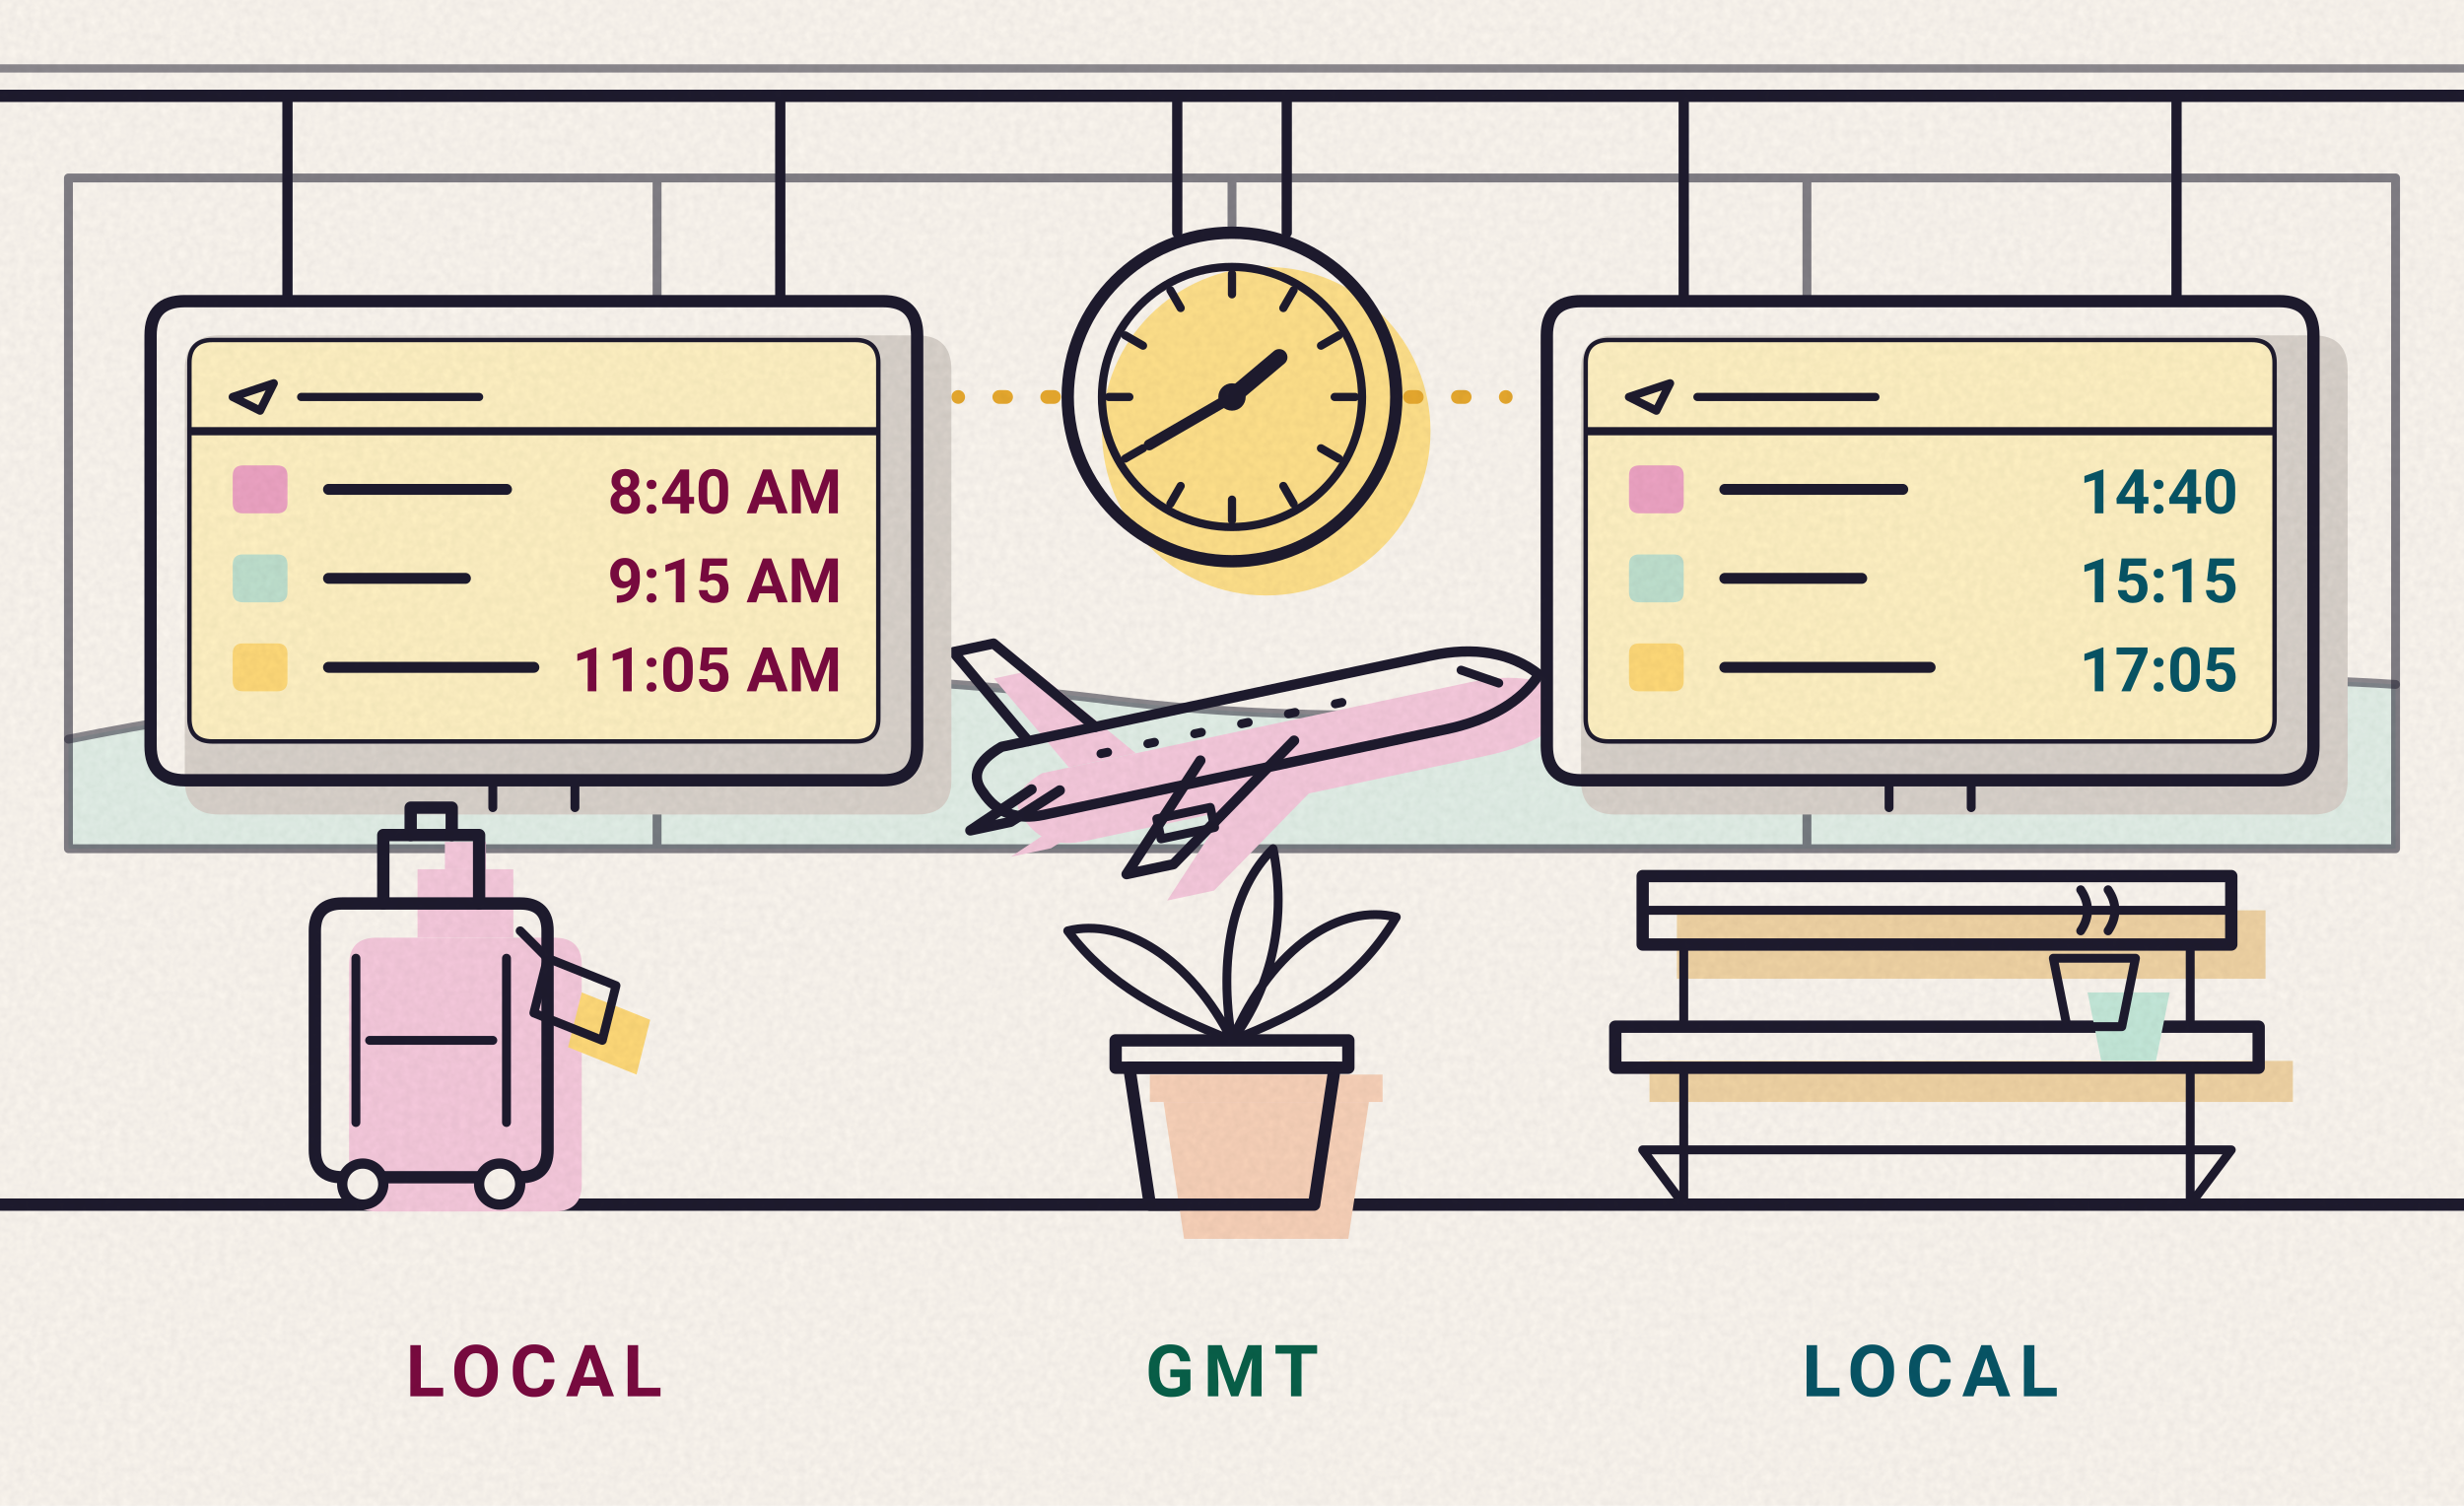
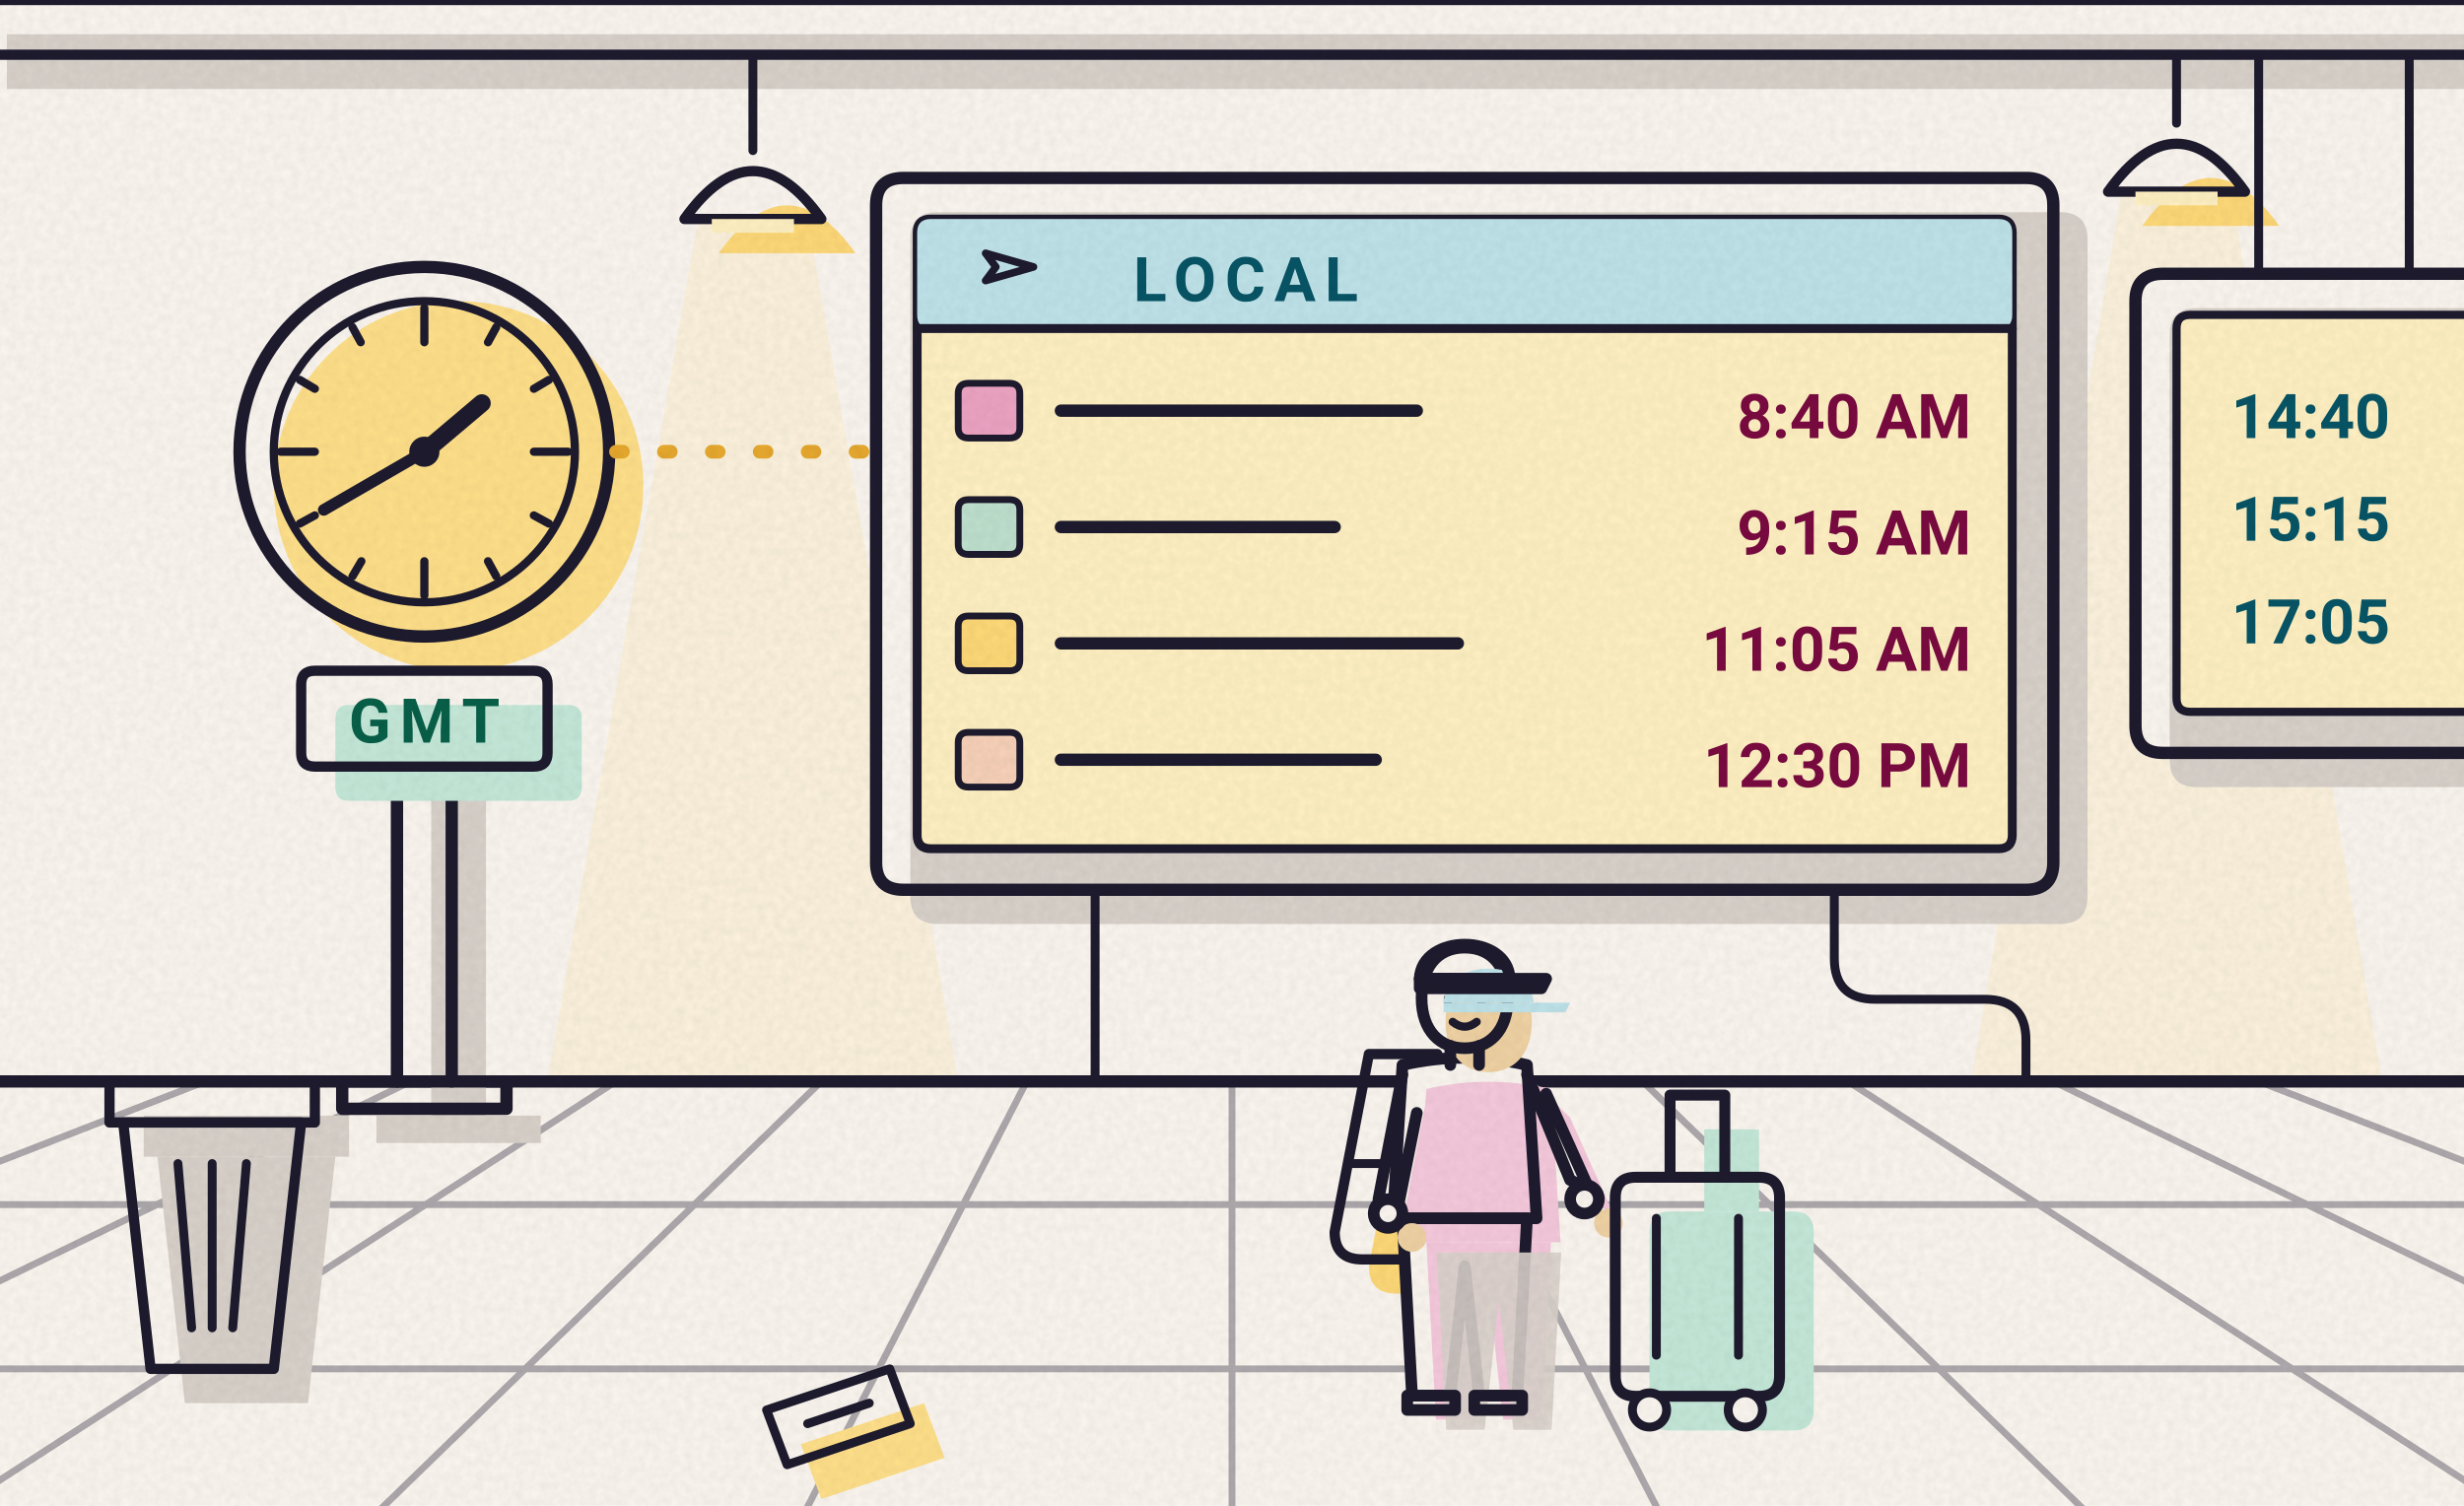
<svg xmlns="http://www.w3.org/2000/svg" xmlns:xlink="http://www.w3.org/1999/xlink" viewBox="0 0 360 220">
  <defs>
    <filter id="air-grain" x="0" y="0" width="100%" height="100%">
      <feTurbulence type="fractalNoise" baseFrequency=".85" numOctaves="2" stitchTiles="stitch" />
      <feColorMatrix values="0 0 0 0 0  0 0 0 0 0  0 0 0 0 0  0 0 0 .06 0" />
    </filter>
-     <g id="air-plane">
-       <path d="M-38 4 Q-40 0 -34 -2 H30 Q40 -2 45 4 Q40 9 30 9 H-30 Q-36 9 -38 4 Z" />
-       <path d="M-30 -2 L-38 -17 H-32 L-20 -2" />
-       <path d="M-6 6 L-20 20 H-13 L8 6" />
-       <path d="M-31 5 L-41 9 H-35 L-27 6" />
+     <g id="air-beam">
+       <path d="M-4 0 H364 V8 H-4 Z" />
+     </g>
+     <g id="air-lamp0">
+       <path d="M100 32 Q110 18 120 32 Z" />
+     </g>
+     <g id="air-lamp1">
+       <path d="M308 28 Q318 14 328 28 Z" />
+     </g>
+     <g id="air-post">
+       <path d="M58 158 V100 H66 V158" />
+       <path d="M50 158 H74 V162 H50 Z" />
    </g>
    <g id="air-clock">
-       <path d="M156 58 A24 24 0 1 0 204 58 A24 24 0 1 0 156 58 Z" />
-     </g>
-     <g id="air-scrA">
-       <path d="M27 44 H129 Q134 44 134 49 V109 Q134 114 129 114 H27 Q22 114 22 109 V49 Q22 44 27 44 Z" />
-     </g>
-     <g id="air-scrB">
-       <path d="M231 44 H333 Q338 44 338 49 V109 Q338 114 333 114 H231 Q226 114 226 109 V49 Q226 44 231 44 Z" />
-     </g>
-     <g id="air-plant">
-       <path d="M168 176 L165 156 H195 L192 176 Z" />
-       <path d="M163 152 H197 V156 H163 Z" />
-     </g>
-     <g id="air-case">
-       <path d="M50 132 H76 Q80 132 80 136 V168 Q80 172 76 172 H50 Q46 172 46 168 V136 Q46 132 50 132 Z" />
-       <path d="M56 132 V122 H70 V132" />
-       <path d="M60 122 V118 H66 V122" />
-     </g>
-     <g id="air-tag">
-       <path d="M80 140 L90 144 L88 152 L78 148 Z" />
-     </g>
-     <g id="air-bench">
-       <path d="M236 150 H330 V156 H236 Z" />
-       <path d="M240 128 H326 V138 H240 Z" />
-     </g>
-     <g id="air-cup">
-       <path d="M300 140 L302 150 H310 L312 140 Z" />
+       <path d="M35 66 A27 27 0 1 0 89 66 A27 27 0 1 0 35 66 Z" />
+     </g>
+     <g id="air-gmt">
+       <path d="M46 98 H78 Q80 98 80 100 V110 Q80 112 78 112 H46 Q44 112 44 110 V100 Q44 98 46 98 Z" />
+     </g>
+     <g id="air-board">
+       <path d="M132 26 H296 Q300 26 300 30 V126 Q300 130 296 130 H132 Q128 130 128 126 V30 Q128 26 132 26 Z" />
+     </g>
+     <g id="air-scr2">
+       <path d="M316 40 H368 Q372 40 372 44 V106 Q372 110 368 110 H316 Q312 110 312 106 V44 Q312 40 316 40 Z" />
+     </g>
+     <g id="air-pack">
+       <path d="M200 154 L195 180 Q195 184 199 184 H208 L210 154 Z" />
+     </g>
+     <g id="air-travb">
+       <path d="M-13 -40 L-11 -3 H-3 L0 -30 L3 -3 H11 L13 -40 Z" />
+       <path d="M-13 -72 Q0 -75 13 -72 L15 -40 H-15 Z" />
+       <path d="M-13 -70 L-18 -44 L-14 -42 L-10 -62" />
+       <path d="M13 -70 L22 -48 L26 -46 L17 -66" />
+     </g>
+     <g id="air-travh">
+       <path d="M0 -96.5 C6 -96.5 9 -92 9 -86 C9 -79 5 -75.5 0 -75.5 C-5 -75.5 -9 -79 -9 -86 C-9 -92 -6 -96.5 0 -96.5 Z" />
+       <path d="M-3 -76 V-72 M3 -76 V-72" />
+     </g>
+     <g id="air-travhair">
+       <path d="M-9.4 -90 C-9 -99.5 9 -99.5 9.4 -90 Z" />
+       <path d="M-9.4 -90 H17 L16 -88 H-9.4 Z" />
+     </g>
+     <g id="air-travhands">
+       <path d="M-19 -41 a3 3 0 1 0 6 0 a3 3 0 1 0 -6 0" />
+       <path d="M22 -44 a3 3 0 1 0 6 0 a3 3 0 1 0 -6 0" />
+     </g>
+     <g id="air-travshoes">
+       <path d="M-12 0 V-3 H-2 V0 Z" />
+       <path d="M2 0 V-3 H12 V0 Z" />
+     </g>
+     <g id="air-suit">
+       <path d="M239 172 H257 Q260 172 260 175 V201 Q260 204 257 204 H239 Q236 204 236 201 V175 Q236 172 239 172 Z" />
+       <path d="M244 172 V160 H252 V172" />
+     </g>
+     <g id="air-bin">
+       <path d="M22 200 L18 164 H44 L40 200 Z" />
+       <path d="M16 158 H46 V164 H16 Z" />
+     </g>
+     <g id="air-ticket">
+       <path d="M112 206 L130 200 L133 208 L115 214 Z" />
    </g>
  </defs>
  <rect width="360" height="220" fill="#FBF6EF" />
-   <path d="M0 14 H360" fill="none" stroke="#1E1B2E" stroke-width="1.8" stroke-linejoin="round" stroke-linecap="round" />
-   <path d="M0 10 H360" fill="none" stroke="#1E1B2E" stroke-width="1.2" stroke-linejoin="round" stroke-linecap="round" opacity=".5" />
-   <path d="M10 108 C60 98 110 96 160 102 C220 110 290 96 350 100 V124 H10 Z" fill="#E2EFE7" />
-   <path d="M10 108 C60 98 110 96 160 102 C220 110 290 96 350 100" fill="none" stroke="#1E1B2E" stroke-width="1.3" stroke-linejoin="round" stroke-linecap="round" opacity=".5" />
-   <path d="M10 26 H350 V124 H10 Z M96 26 V124 M180 26 V36 M264 26 V124" fill="none" stroke="#1E1B2E" stroke-width="1.3" stroke-linejoin="round" stroke-linecap="round" opacity=".55" />
-   <g transform="translate(180 104) rotate(-12)">
-     <g transform="translate(5 5)" fill="#F6C9DC">
-       <use xlink:href="#air-plane" />
-     </g>
-     <g fill="none" stroke="#1E1B2E" stroke-width="1.5" stroke-linejoin="round" stroke-linecap="round">
-       <use xlink:href="#air-plane" />
-     </g>
-     <path d="M-20 2 h1 M-13 2 h1 M-6 2 h1 M1 2 h1 M8 2 h1 M15 2 h1 M34 1 L39 4 M-14 13 h8 v3 h-8 z" fill="none" stroke="#1E1B2E" stroke-width="1.3" stroke-linejoin="round" stroke-linecap="round" />
-   </g>
-   <path d="M120 118 H134 M114 112 H126" fill="none" stroke="#1E1B2E" stroke-width="1.4" stroke-linejoin="round" stroke-linecap="round" opacity=".5" />
-   <path d="M172 14 V34 M188 14 V34" fill="none" stroke="#1E1B2E" stroke-width="1.5" stroke-linejoin="round" stroke-linecap="round" />
-   <g>
-     <g fill="#FBF6EF">
-       <use xlink:href="#air-clock" />
-     </g>
-     <g transform="translate(5 5)" fill="#FFE08A">
-       <use xlink:href="#air-clock" />
-     </g>
-     <g fill="none" stroke="#1E1B2E" stroke-width="1.8" stroke-linejoin="round" stroke-linecap="round">
-       <use xlink:href="#air-clock" />
-     </g>
-     <circle cx="180" cy="58" r="19" fill="none" stroke="#1E1B2E" stroke-width="1.2" />
-   </g>
-   <path d=" M180.0 43.0 L180.0 40.0 M187.5 45.0 L189.0 42.4 M193.0 50.5 L195.6 49.0 M195.0 58.0 L198.0 58.0 M193.0 65.5 L195.6 67.0 M187.5 71.0 L189.0 73.6 M180.0 73.0 L180.0 76.0 M172.5 71.0 L171.0 73.6 M167.0 65.5 L164.4 67.0 M165.0 58.0 L162.0 58.0 M167.0 50.5 L164.4 49.0 M172.5 45.0 L171.0 42.4" fill="none" stroke="#1E1B2E" stroke-width="1.2" stroke-linejoin="round" stroke-linecap="round" />
-   <path d="M180 58 L186.9 52.2" fill="none" stroke="#1E1B2E" stroke-width="2.4" stroke-linejoin="round" stroke-linecap="round" />
-   <path d="M180 58 L167.9 65.0" fill="none" stroke="#1E1B2E" stroke-width="1.6" stroke-linejoin="round" stroke-linecap="round" />
-   <circle cx="180" cy="58" r="2" fill="#1E1B2E" />
-   <path d="M154 58 H140" fill="none" stroke="#E7A92E" stroke-width="2" stroke-dasharray="1 6" stroke-linecap="round" />
-   <path d="M206 58 H220" fill="none" stroke="#E7A92E" stroke-width="2" stroke-dasharray="1 6" stroke-linecap="round" />
-   <path d="M42 14 V44 M114 14 V44" fill="none" stroke="#1E1B2E" stroke-width="1.5" stroke-linejoin="round" stroke-linecap="round" />
-   <g>
-     <g fill="#FBF6EF">
-       <use xlink:href="#air-scrA" />
-     </g>
-     <g transform="translate(5 5)" fill="#D9D2CB">
-       <use xlink:href="#air-scrA" />
-     </g>
-     <g fill="none" stroke="#1E1B2E" stroke-width="1.8" stroke-linejoin="round" stroke-linecap="round">
-       <use xlink:href="#air-scrA" />
-     </g>
-     <path d="M31 50 H125 Q128 50 128 53 V105 Q128 108 125 108 H31 Q28 108 28 105 V53 Q28 50 31 50 Z M72 114 v4 M84 114 v4" fill="none" stroke="#1E1B2E" stroke-width="1.3" stroke-linejoin="round" stroke-linecap="round" />
-   </g>
-   <path d="M31 50 H125 Q128 50 128 53 V105 Q128 108 125 108 H31 Q28 108 28 105 V53 Q28 50 31 50 Z" fill="#FFF1C2" />
-   <path d="M34 58 l6 -2 l-2 4 Z M44 58 H70 M28 63 H128" fill="none" stroke="#1E1B2E" stroke-width="1.2" stroke-linejoin="round" stroke-linecap="round" />
-   <path d="M35.5 68 H40.5 Q42 68 42 69.5 V73.5 Q42 75 40.5 75 H35.5 Q34 75 34 73.5 V69.5 Q34 68 35.5 68 Z" fill="#EDA3C3" />
-   <path d="M48 71.5 H74" fill="none" stroke="#1E1B2E" stroke-width="1.6" stroke-linejoin="round" stroke-linecap="round" />
-   <text x="123" y="75" font-family="system-ui,-apple-system,Segoe UI,Roboto,sans-serif" font-size="9" font-weight="700" text-anchor="end" fill="#7A0A40">8:40 AM</text>
-   <path d="M35.5 81 H40.5 Q42 81 42 82.5 V86.5 Q42 88 40.5 88 H35.5 Q34 88 34 86.5 V82.5 Q34 81 35.5 81 Z" fill="#BFE0CE" />
-   <path d="M48 84.5 H68" fill="none" stroke="#1E1B2E" stroke-width="1.6" stroke-linejoin="round" stroke-linecap="round" />
-   <text x="123" y="88" font-family="system-ui,-apple-system,Segoe UI,Roboto,sans-serif" font-size="9" font-weight="700" text-anchor="end" fill="#7A0A40">9:15 AM</text>
-   <path d="M35.5 94 H40.5 Q42 94 42 95.5 V99.5 Q42 101 40.5 101 H35.5 Q34 101 34 99.5 V95.5 Q34 94 35.5 94 Z" fill="#FFD978" />
-   <path d="M48 97.5 H78" fill="none" stroke="#1E1B2E" stroke-width="1.6" stroke-linejoin="round" stroke-linecap="round" />
-   <text x="123" y="101" font-family="system-ui,-apple-system,Segoe UI,Roboto,sans-serif" font-size="9" font-weight="700" text-anchor="end" fill="#7A0A40">11:05 AM</text>
-   <path d="M246 14 V44 M318 14 V44" fill="none" stroke="#1E1B2E" stroke-width="1.5" stroke-linejoin="round" stroke-linecap="round" />
-   <g>
-     <g fill="#FBF6EF">
-       <use xlink:href="#air-scrB" />
-     </g>
-     <g transform="translate(5 5)" fill="#D9D2CB">
-       <use xlink:href="#air-scrB" />
-     </g>
-     <g fill="none" stroke="#1E1B2E" stroke-width="1.8" stroke-linejoin="round" stroke-linecap="round">
-       <use xlink:href="#air-scrB" />
-     </g>
-     <path d="M235 50 H329 Q332 50 332 53 V105 Q332 108 329 108 H235 Q232 108 232 105 V53 Q232 50 235 50 Z M276 114 v4 M288 114 v4" fill="none" stroke="#1E1B2E" stroke-width="1.3" stroke-linejoin="round" stroke-linecap="round" />
-   </g>
-   <path d="M235 50 H329 Q332 50 332 53 V105 Q332 108 329 108 H235 Q232 108 232 105 V53 Q232 50 235 50 Z" fill="#FFF1C2" />
-   <path d="M238 58 l6 -2 l-2 4 Z M248 58 H274 M232 63 H332" fill="none" stroke="#1E1B2E" stroke-width="1.2" stroke-linejoin="round" stroke-linecap="round" />
-   <path d="M239.5 68 H244.5 Q246 68 246 69.5 V73.5 Q246 75 244.5 75 H239.5 Q238 75 238 73.5 V69.5 Q238 68 239.5 68 Z" fill="#EDA3C3" />
-   <path d="M252 71.5 H278" fill="none" stroke="#1E1B2E" stroke-width="1.6" stroke-linejoin="round" stroke-linecap="round" />
-   <text x="327" y="75" font-family="system-ui,-apple-system,Segoe UI,Roboto,sans-serif" font-size="9" font-weight="700" text-anchor="end" fill="#075566">14:40</text>
-   <path d="M239.5 81 H244.5 Q246 81 246 82.5 V86.5 Q246 88 244.5 88 H239.5 Q238 88 238 86.5 V82.5 Q238 81 239.5 81 Z" fill="#BFE0CE" />
-   <path d="M252 84.5 H272" fill="none" stroke="#1E1B2E" stroke-width="1.6" stroke-linejoin="round" stroke-linecap="round" />
-   <text x="327" y="88" font-family="system-ui,-apple-system,Segoe UI,Roboto,sans-serif" font-size="9" font-weight="700" text-anchor="end" fill="#075566">15:15</text>
-   <path d="M239.5 94 H244.5 Q246 94 246 95.5 V99.5 Q246 101 244.5 101 H239.5 Q238 101 238 99.5 V95.5 Q238 94 239.5 94 Z" fill="#FFD978" />
-   <path d="M252 97.5 H282" fill="none" stroke="#1E1B2E" stroke-width="1.6" stroke-linejoin="round" stroke-linecap="round" />
-   <text x="327" y="101" font-family="system-ui,-apple-system,Segoe UI,Roboto,sans-serif" font-size="9" font-weight="700" text-anchor="end" fill="#075566">17:05</text>
-   <path d="M0 176 H360" stroke="#1E1B2E" stroke-width="1.8" />
-   <g>
-     <g transform="translate(5 5)" fill="#F8D1B8">
-       <use xlink:href="#air-plant" />
-     </g>
-     <g fill="none" stroke="#1E1B2E" stroke-width="1.8" stroke-linejoin="round" stroke-linecap="round">
-       <use xlink:href="#air-plant" />
-     </g>
-     <path d="M180 152 C174 140 164 134 156 136 C162 144 170 148 180 152 M180 152 C186 138 196 132 204 134 C198 144 190 148 180 152 M180 152 C178 140 180 130 186 124 C188 134 186 144 180 152" fill="none" stroke="#1E1B2E" stroke-width="1.3" stroke-linejoin="round" stroke-linecap="round" />
-   </g>
-   <g>
-     <g transform="translate(5 5)" fill="#F6C9DC">
-       <use xlink:href="#air-case" />
-     </g>
-     <g fill="none" stroke="#1E1B2E" stroke-width="1.8" stroke-linejoin="round" stroke-linecap="round">
-       <use xlink:href="#air-case" />
-     </g>
-     <path d="M52 140 V164 M74 140 V164 M54 152 H72" fill="none" stroke="#1E1B2E" stroke-width="1.3" stroke-linejoin="round" stroke-linecap="round" />
-   </g>
-   <circle cx="53" cy="173" r="3" fill="#FBF6EF" stroke="#1E1B2E" stroke-width="1.5" />
-   <circle cx="73" cy="173" r="3" fill="#FBF6EF" stroke="#1E1B2E" stroke-width="1.5" />
-   <g>
-     <g transform="translate(5 5)" fill="#FFD978">
-       <use xlink:href="#air-tag" />
-     </g>
-     <g fill="none" stroke="#1E1B2E" stroke-width="1.3" stroke-linejoin="round" stroke-linecap="round">
-       <use xlink:href="#air-tag" />
-     </g>
-     <path d="M80 140 L76 136" fill="none" stroke="#1E1B2E" stroke-width="1.3" stroke-linejoin="round" stroke-linecap="round" />
-   </g>
-   <g>
-     <g transform="translate(5 5)" fill="#F0D3A4">
-       <use xlink:href="#air-bench" />
-     </g>
-     <g fill="none" stroke="#1E1B2E" stroke-width="1.8" stroke-linejoin="round" stroke-linecap="round">
-       <use xlink:href="#air-bench" />
-     </g>
-     <path d="M246 156 V176 M320 156 V176 M246 138 V150 M320 138 V150 M240 133 H326 M240 168 H326 M240 168 L246 176 M326 168 L320 176" fill="none" stroke="#1E1B2E" stroke-width="1.3" stroke-linejoin="round" stroke-linecap="round" />
-   </g>
-   <g>
-     <g transform="translate(5 5)" fill="#C4E8D9">
-       <use xlink:href="#air-cup" />
-     </g>
-     <g fill="none" stroke="#1E1B2E" stroke-width="1.3" stroke-linejoin="round" stroke-linecap="round">
-       <use xlink:href="#air-cup" />
-     </g>
-     <path d="M304 136 q2 -3 0 -6 M308 136 q2 -3 0 -6" fill="none" stroke="#1E1B2E" stroke-width="1.3" stroke-linejoin="round" stroke-linecap="round" />
-   </g>
-   <g font-family="system-ui,-apple-system,Segoe UI,Roboto,sans-serif" font-size="10.5" font-weight="700" letter-spacing="1.3" text-anchor="middle">
-     <text x="78" y="204" fill="#7A0A40">LOCAL</text>
-     <text x="180" y="204" fill="#086049">GMT</text>
-     <text x="282" y="204" fill="#075566">LOCAL</text>
+   <g stroke-linejoin="round" stroke-linecap="round">
+     <g>
+       <g transform="translate(5 5)" fill="#D9D2CB">
+         <use xlink:href="#air-beam" />
+       </g>
+       <g fill="none" stroke="#1E1B2E" stroke-width="1.5">
+         <use xlink:href="#air-beam" />
+       </g>
+     </g>
+     <path d="M102 32 L80 158 H140 L118 32 Z" fill="#FFE08A" opacity=".18" />
+     <path d="M110 8 V22" fill="none" stroke="#1E1B2E" stroke-width="1.3" />
+     <g>
+       <g transform="translate(5 5)" fill="#FFD978">
+         <use xlink:href="#air-lamp0" />
+       </g>
+       <g fill="none" stroke="#1E1B2E" stroke-width="1.5">
+         <use xlink:href="#air-lamp0" />
+       </g>
+     </g>
+     <path d="M104 32 h12 v2 h-12 z" fill="#FFF1C2" />
+     <path d="M310 28 L288 158 H348 L326 28 Z" fill="#FFE08A" opacity=".18" />
+     <path d="M318 8 V18" fill="none" stroke="#1E1B2E" stroke-width="1.3" />
+     <g>
+       <g transform="translate(5 5)" fill="#FFD978">
+         <use xlink:href="#air-lamp1" />
+       </g>
+       <g fill="none" stroke="#1E1B2E" stroke-width="1.5">
+         <use xlink:href="#air-lamp1" />
+       </g>
+     </g>
+     <path d="M312 28 h12 v2 h-12 z" fill="#FFF1C2" />
+     <path d="M-4 158 H364" fill="none" stroke="#1E1B2E" stroke-width="1.8" />
+     <path d=" M0 158 L-204 224 M30 158 L-140 224 M60 158 L-76 224 M90 158 L-12 224 M120 158 L52 224 M150 158 L116 224 M180 158 L180 224 M210 158 L244 224 M240 158 L308 224 M270 158 L372 224 M300 158 L436 224 M330 158 L500 224 M360 158 L564 224 M-4 176 H364 M-4 200 H364" fill="none" stroke="#1E1B2E" stroke-width="1" opacity=".35" />
+     <g>
+       <g transform="translate(5 5)" fill="#D9D2CB">
+         <use xlink:href="#air-post" />
+       </g>
+       <g fill="none" stroke="#1E1B2E" stroke-width="1.8">
+         <use xlink:href="#air-post" />
+       </g>
+     </g>
+     <g>
+       <g fill="#FBF6EF">
+         <use xlink:href="#air-clock" />
+       </g>
+       <g transform="translate(5 5)" fill="#FFE08A">
+         <use xlink:href="#air-clock" />
+       </g>
+       <g fill="none" stroke="#1E1B2E" stroke-width="1.8">
+         <use xlink:href="#air-clock" />
+       </g>
+       <circle cx="62" cy="66" r="22" fill="none" stroke="#1E1B2E" stroke-width="1.2" />
+     </g>
+     <path d=" M62.0 50.0 L62.0 45.0 M71.3 50.0 L72.5 47.8 M78.0 56.8 L80.2 55.5 M78.0 66.0 L83.0 66.0 M78.0 75.3 L80.2 76.5 M71.3 82.0 L72.5 84.2 M62.0 82.0 L62.0 87.0 M52.8 82.0 L51.5 84.2 M46.0 75.3 L43.8 76.5 M46.0 66.0 L41.0 66.0 M46.0 56.8 L43.8 55.5 M52.7 50.0 L51.5 47.8" fill="none" stroke="#1E1B2E" stroke-width="1.2" />
+     <path d="M62 66 L70.4 58.9" fill="none" stroke="#1E1B2E" stroke-width="2.6" />
+     <path d="M62 66 L47.3 74.5" fill="none" stroke="#1E1B2E" stroke-width="1.7" />
+     <circle cx="62" cy="66" r="2.2" fill="#1E1B2E" />
+     <g>
+       <g fill="#FBF6EF">
+         <use xlink:href="#air-gmt" />
+       </g>
+       <g transform="translate(5 5)" fill="#C4E8D9">
+         <use xlink:href="#air-gmt" />
+       </g>
+       <g fill="none" stroke="#1E1B2E" stroke-width="1.5">
+         <use xlink:href="#air-gmt" />
+       </g>
+     </g>
+     <text x="62" y="108.5" font-family="system-ui,-apple-system,Segoe UI,Roboto,sans-serif" font-size="9" font-weight="700" letter-spacing="1.3" text-anchor="middle" fill="#086049">GMT</text>
+     <path d="M90 66 H126" fill="none" stroke="#E7A92E" stroke-width="2" stroke-dasharray="1 6" stroke-linecap="round" />
+     <g>
+       <g fill="#FBF6EF">
+         <use xlink:href="#air-board" />
+       </g>
+       <g transform="translate(5 5)" fill="#D9D2CB">
+         <use xlink:href="#air-board" />
+       </g>
+       <g fill="none" stroke="#1E1B2E" stroke-width="1.8">
+         <use xlink:href="#air-board" />
+       </g>
+       <path d="M160 130 V158 M268 130 V140 Q268 146 274 146 H290 Q296 146 296 152 V158" fill="none" stroke="#1E1B2E" stroke-width="1.3" />
+     </g>
+     <path d="M136 32 H292 Q294 32 294 34 V122 Q294 124 292 124 H136 Q134 124 134 122 V34 Q134 32 136 32 Z" fill="#FFF1C2" />
+     <path d="M136 32 H292 Q294 32 294 34 V122 Q294 124 292 124 H136 Q134 124 134 122 V34 Q134 32 136 32 Z" fill="none" stroke="#1E1B2E" stroke-width="1.3" />
+     <path d="M136 32 H292 Q294 32 294 34 V46 Q294 48 292 48 H136 Q134 48 134 46 V34 Q134 32 136 32 Z" fill="#BFE3EA" />
+     <path d="M134 48 H294" fill="none" stroke="#1E1B2E" stroke-width="1.3" />
+     <text x="182" y="44" font-family="system-ui,-apple-system,Segoe UI,Roboto,sans-serif" font-size="9" font-weight="700" letter-spacing="1.3" text-anchor="middle" fill="#075566">LOCAL</text>
+     <path d="M144 37 l7 2 l-7 2 l1.5 -2 Z" fill="none" stroke="#1E1B2E" stroke-width="1.1" />
+     <path d="M141.5 56 H147.5 Q149 56 149 57.5 V62.5 Q149 64 147.5 64 H141.5 Q140 64 140 62.5 V57.5 Q140 56 141.5 56 Z" fill="#EDA3C3" />
+     <path d="M141.5 56 H147.5 Q149 56 149 57.5 V62.5 Q149 64 147.5 64 H141.5 Q140 64 140 62.5 V57.5 Q140 56 141.5 56 Z" fill="none" stroke="#1E1B2E" stroke-width="1" />
+     <path d="M155 60 H207" fill="none" stroke="#1E1B2E" stroke-width="1.8" />
+     <text x="288" y="64" font-family="system-ui,-apple-system,Segoe UI,Roboto,sans-serif" font-size="9" font-weight="700" text-anchor="end" fill="#7A0A40">8:40 AM</text>
+     <path d="M141.5 73 H147.5 Q149 73 149 74.5 V79.5 Q149 81 147.5 81 H141.5 Q140 81 140 79.5 V74.5 Q140 73 141.5 73 Z" fill="#BFE0CE" />
+     <path d="M141.5 73 H147.5 Q149 73 149 74.5 V79.5 Q149 81 147.5 81 H141.5 Q140 81 140 79.5 V74.5 Q140 73 141.5 73 Z" fill="none" stroke="#1E1B2E" stroke-width="1" />
+     <path d="M155 77 H195" fill="none" stroke="#1E1B2E" stroke-width="1.8" />
+     <text x="288" y="81" font-family="system-ui,-apple-system,Segoe UI,Roboto,sans-serif" font-size="9" font-weight="700" text-anchor="end" fill="#7A0A40">9:15 AM</text>
+     <path d="M141.5 90 H147.5 Q149 90 149 91.5 V96.5 Q149 98 147.5 98 H141.5 Q140 98 140 96.5 V91.5 Q140 90 141.5 90 Z" fill="#FFD978" />
+     <path d="M141.5 90 H147.5 Q149 90 149 91.5 V96.5 Q149 98 147.5 98 H141.5 Q140 98 140 96.5 V91.5 Q140 90 141.5 90 Z" fill="none" stroke="#1E1B2E" stroke-width="1" />
+     <path d="M155 94 H213" fill="none" stroke="#1E1B2E" stroke-width="1.8" />
+     <text x="288" y="98" font-family="system-ui,-apple-system,Segoe UI,Roboto,sans-serif" font-size="9" font-weight="700" text-anchor="end" fill="#7A0A40">11:05 AM</text>
+     <path d="M141.5 107 H147.5 Q149 107 149 108.5 V113.5 Q149 115 147.5 115 H141.5 Q140 115 140 113.5 V108.5 Q140 107 141.5 107 Z" fill="#F8D1B8" />
+     <path d="M141.5 107 H147.5 Q149 107 149 108.5 V113.5 Q149 115 147.5 115 H141.5 Q140 115 140 113.5 V108.5 Q140 107 141.5 107 Z" fill="none" stroke="#1E1B2E" stroke-width="1" />
+     <path d="M155 111 H201" fill="none" stroke="#1E1B2E" stroke-width="1.8" />
+     <text x="288" y="115" font-family="system-ui,-apple-system,Segoe UI,Roboto,sans-serif" font-size="9" font-weight="700" text-anchor="end" fill="#7A0A40">12:30 PM</text>
+     <g>
+       <g fill="#FBF6EF">
+         <use xlink:href="#air-scr2" />
+       </g>
+       <g transform="translate(5 5)" fill="#D9D2CB">
+         <use xlink:href="#air-scr2" />
+       </g>
+       <g fill="none" stroke="#1E1B2E" stroke-width="1.8">
+         <use xlink:href="#air-scr2" />
+       </g>
+       <path d="M330 8 V40 M352 8 V40" fill="none" stroke="#1E1B2E" stroke-width="1.3" />
+     </g>
+     <path d="M320 46 H370 Q372 46 372 48 V102 Q372 104 370 104 H320 Q318 104 318 102 V48 Q318 46 320 46 Z" fill="#FFF1C2" />
+     <path d="M320 46 H370 Q372 46 372 48 V102 Q372 104 370 104 H320 Q318 104 318 102 V48 Q318 46 320 46 Z" fill="none" stroke="#1E1B2E" stroke-width="1.2" />
+     <text x="326" y="64" font-family="system-ui,-apple-system,Segoe UI,Roboto,sans-serif" font-size="9" font-weight="700" text-anchor="start" fill="#075566">14:40</text>
+     <text x="326" y="79" font-family="system-ui,-apple-system,Segoe UI,Roboto,sans-serif" font-size="9" font-weight="700" text-anchor="start" fill="#075566">15:15</text>
+     <text x="326" y="94" font-family="system-ui,-apple-system,Segoe UI,Roboto,sans-serif" font-size="9" font-weight="700" text-anchor="start" fill="#075566">17:05</text>
+     <g>
+       <g transform="translate(5 5)" fill="#FFD978">
+         <use xlink:href="#air-pack" />
+       </g>
+       <g fill="none" stroke="#1E1B2E" stroke-width="1.5">
+         <use xlink:href="#air-pack" />
+       </g>
+       <path d="M197 170 H208" fill="none" stroke="#1E1B2E" stroke-width="1.3" />
+     </g>
+     <g transform="translate(214 206) scale(0.7)">
+       <g fill="#FBF6EF">
+         <use xlink:href="#air-travb" />
+       </g>
+       <g transform="translate(5 5)" fill="#F6C9DC">
+         <use xlink:href="#air-travb" />
+       </g>
+       <g fill="none" stroke="#1E1B2E" stroke-width="2.43">
+         <use xlink:href="#air-travb" />
+       </g>
+     </g>
+     <g transform="translate(214 206) scale(0.7)">
+       <path d="M-13 -40 L-11 -3 H-3 L0 -30 L3 -3 H11 L13 -40 Z" fill="#D9D2CB" opacity=".9" transform="translate(7.142857 7.142857)" />
+     </g>
+     <g transform="translate(214 206) scale(0.7)">
+       <g fill="#FBF6EF">
+         <use xlink:href="#air-travh" />
+       </g>
+       <g transform="translate(5 5)" fill="#F0D3A4">
+         <use xlink:href="#air-travh" />
+       </g>
+       <g fill="none" stroke="#1E1B2E" stroke-width="2.43">
+         <use xlink:href="#air-travh" />
+       </g>
+       <path d="M-3.5 -86 v1 M3.5 -86 v1 M-2.5 -81 Q0 -79 2.5 -81  " fill="none" stroke="#1E1B2E" stroke-width="1.71" />
+     </g>
+     <g transform="translate(214 206) scale(0.7)">
+       <g transform="translate(5 5)" fill="#BFE3EA">
+         <use xlink:href="#air-travhair" />
+       </g>
+       <g fill="none" stroke="#1E1B2E" stroke-width="2.43">
+         <use xlink:href="#air-travhair" />
+       </g>
+     </g>
+     <g transform="translate(214 206) scale(0.7)">
+       <g fill="#FBF6EF">
+         <use xlink:href="#air-travhands" />
+       </g>
+       <g transform="translate(5 5)" fill="#F0D3A4">
+         <use xlink:href="#air-travhands" />
+       </g>
+       <g fill="none" stroke="#1E1B2E" stroke-width="2.43">
+         <use xlink:href="#air-travhands" />
+       </g>
+     </g>
+     <g transform="translate(214 206) scale(0.7)">
+       <g fill="none" stroke="#1E1B2E" stroke-width="2.43">
+         <use xlink:href="#air-travshoes" />
+       </g>
+     </g>
+     <g>
+       <g transform="translate(5 5)" fill="#C4E8D9">
+         <use xlink:href="#air-suit" />
+       </g>
+       <g fill="none" stroke="#1E1B2E" stroke-width="1.6">
+         <use xlink:href="#air-suit" />
+       </g>
+       <path d="M242 178 V198 M254 178 V198" fill="none" stroke="#1E1B2E" stroke-width="1.3" />
+     </g>
+     <circle cx="241" cy="206" r="2.5" fill="#FBF6EF" stroke="#1E1B2E" stroke-width="1.3" />
+     <circle cx="255" cy="206" r="2.5" fill="#FBF6EF" stroke="#1E1B2E" stroke-width="1.3" />
+     <g>
+       <g transform="translate(5 5)" fill="#D9D2CB">
+         <use xlink:href="#air-bin" />
+       </g>
+       <g fill="none" stroke="#1E1B2E" stroke-width="1.5">
+         <use xlink:href="#air-bin" />
+       </g>
+       <path d="M26 170 L28 194 M31 170 V194 M36 170 L34 194" fill="none" stroke="#1E1B2E" stroke-width="1.3" />
+     </g>
+     <g>
+       <g transform="translate(5 5)" fill="#FFE08A">
+         <use xlink:href="#air-ticket" />
+       </g>
+       <g fill="none" stroke="#1E1B2E" stroke-width="1.3">
+         <use xlink:href="#air-ticket" />
+       </g>
+       <path d="M118 208 L127 205" fill="none" stroke="#1E1B2E" stroke-width="1.3" />
+     </g>
  </g>
  <rect width="360" height="220" filter="url(#air-grain)" />
</svg>
